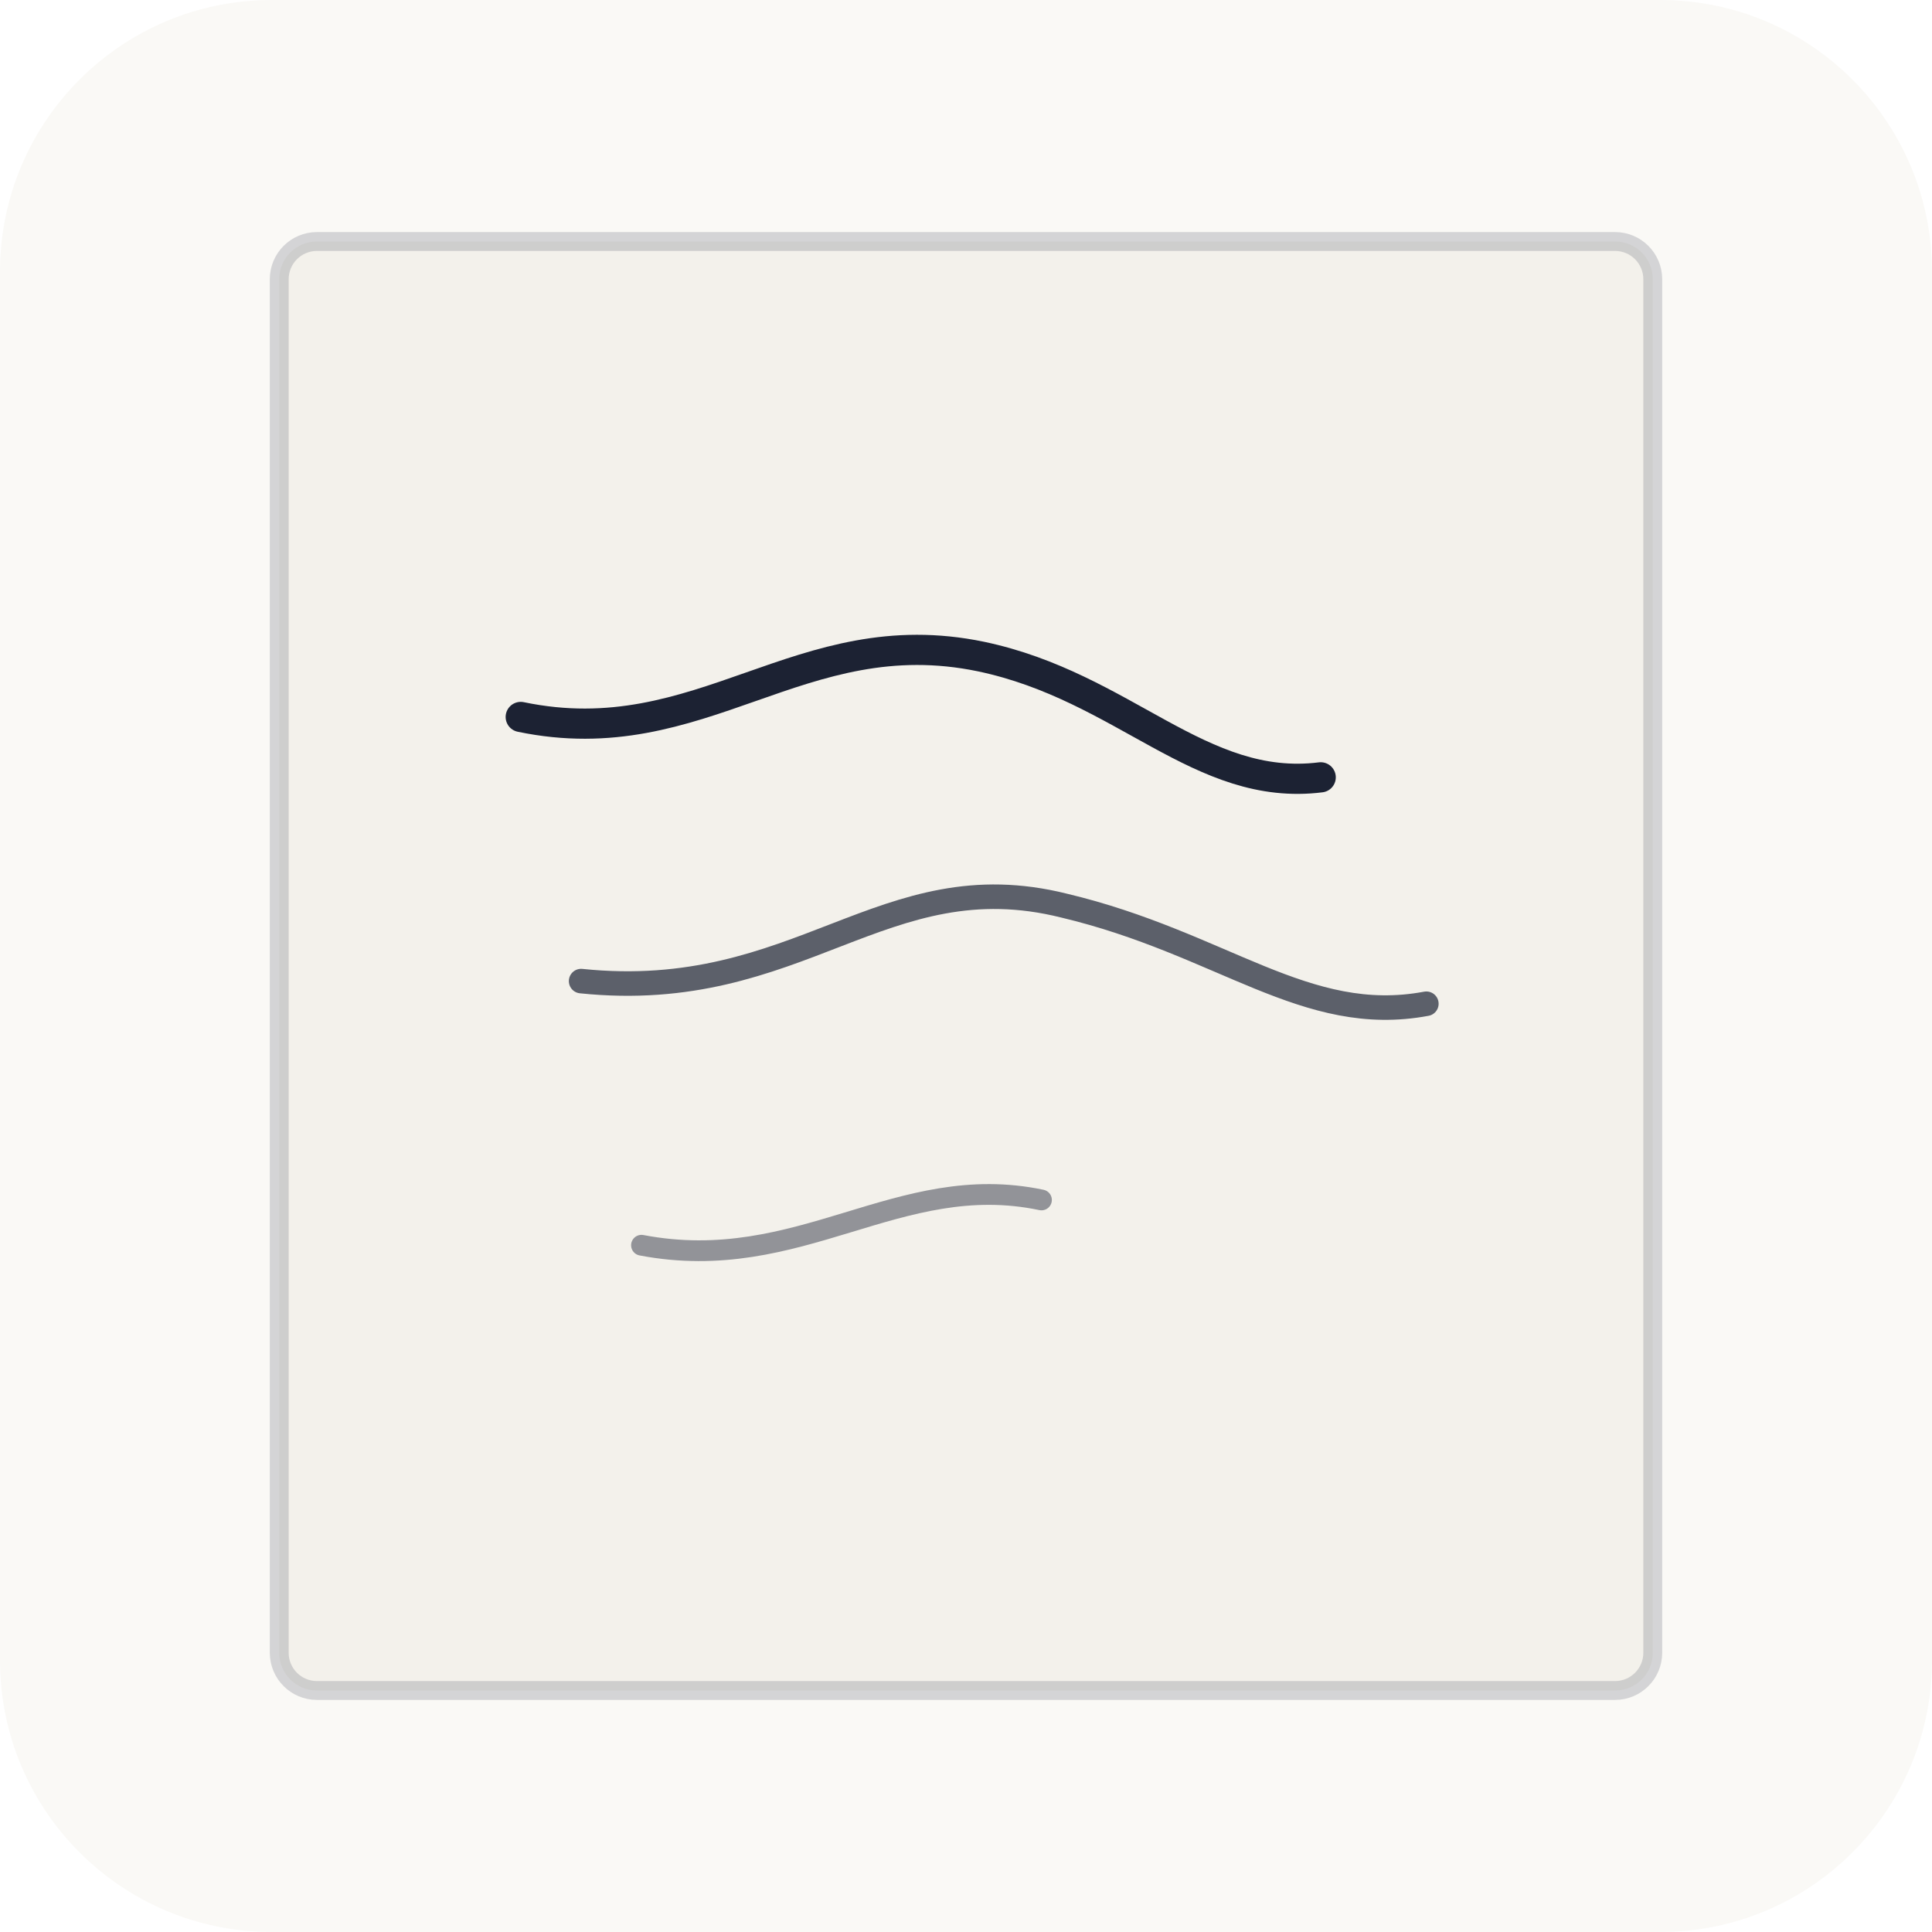
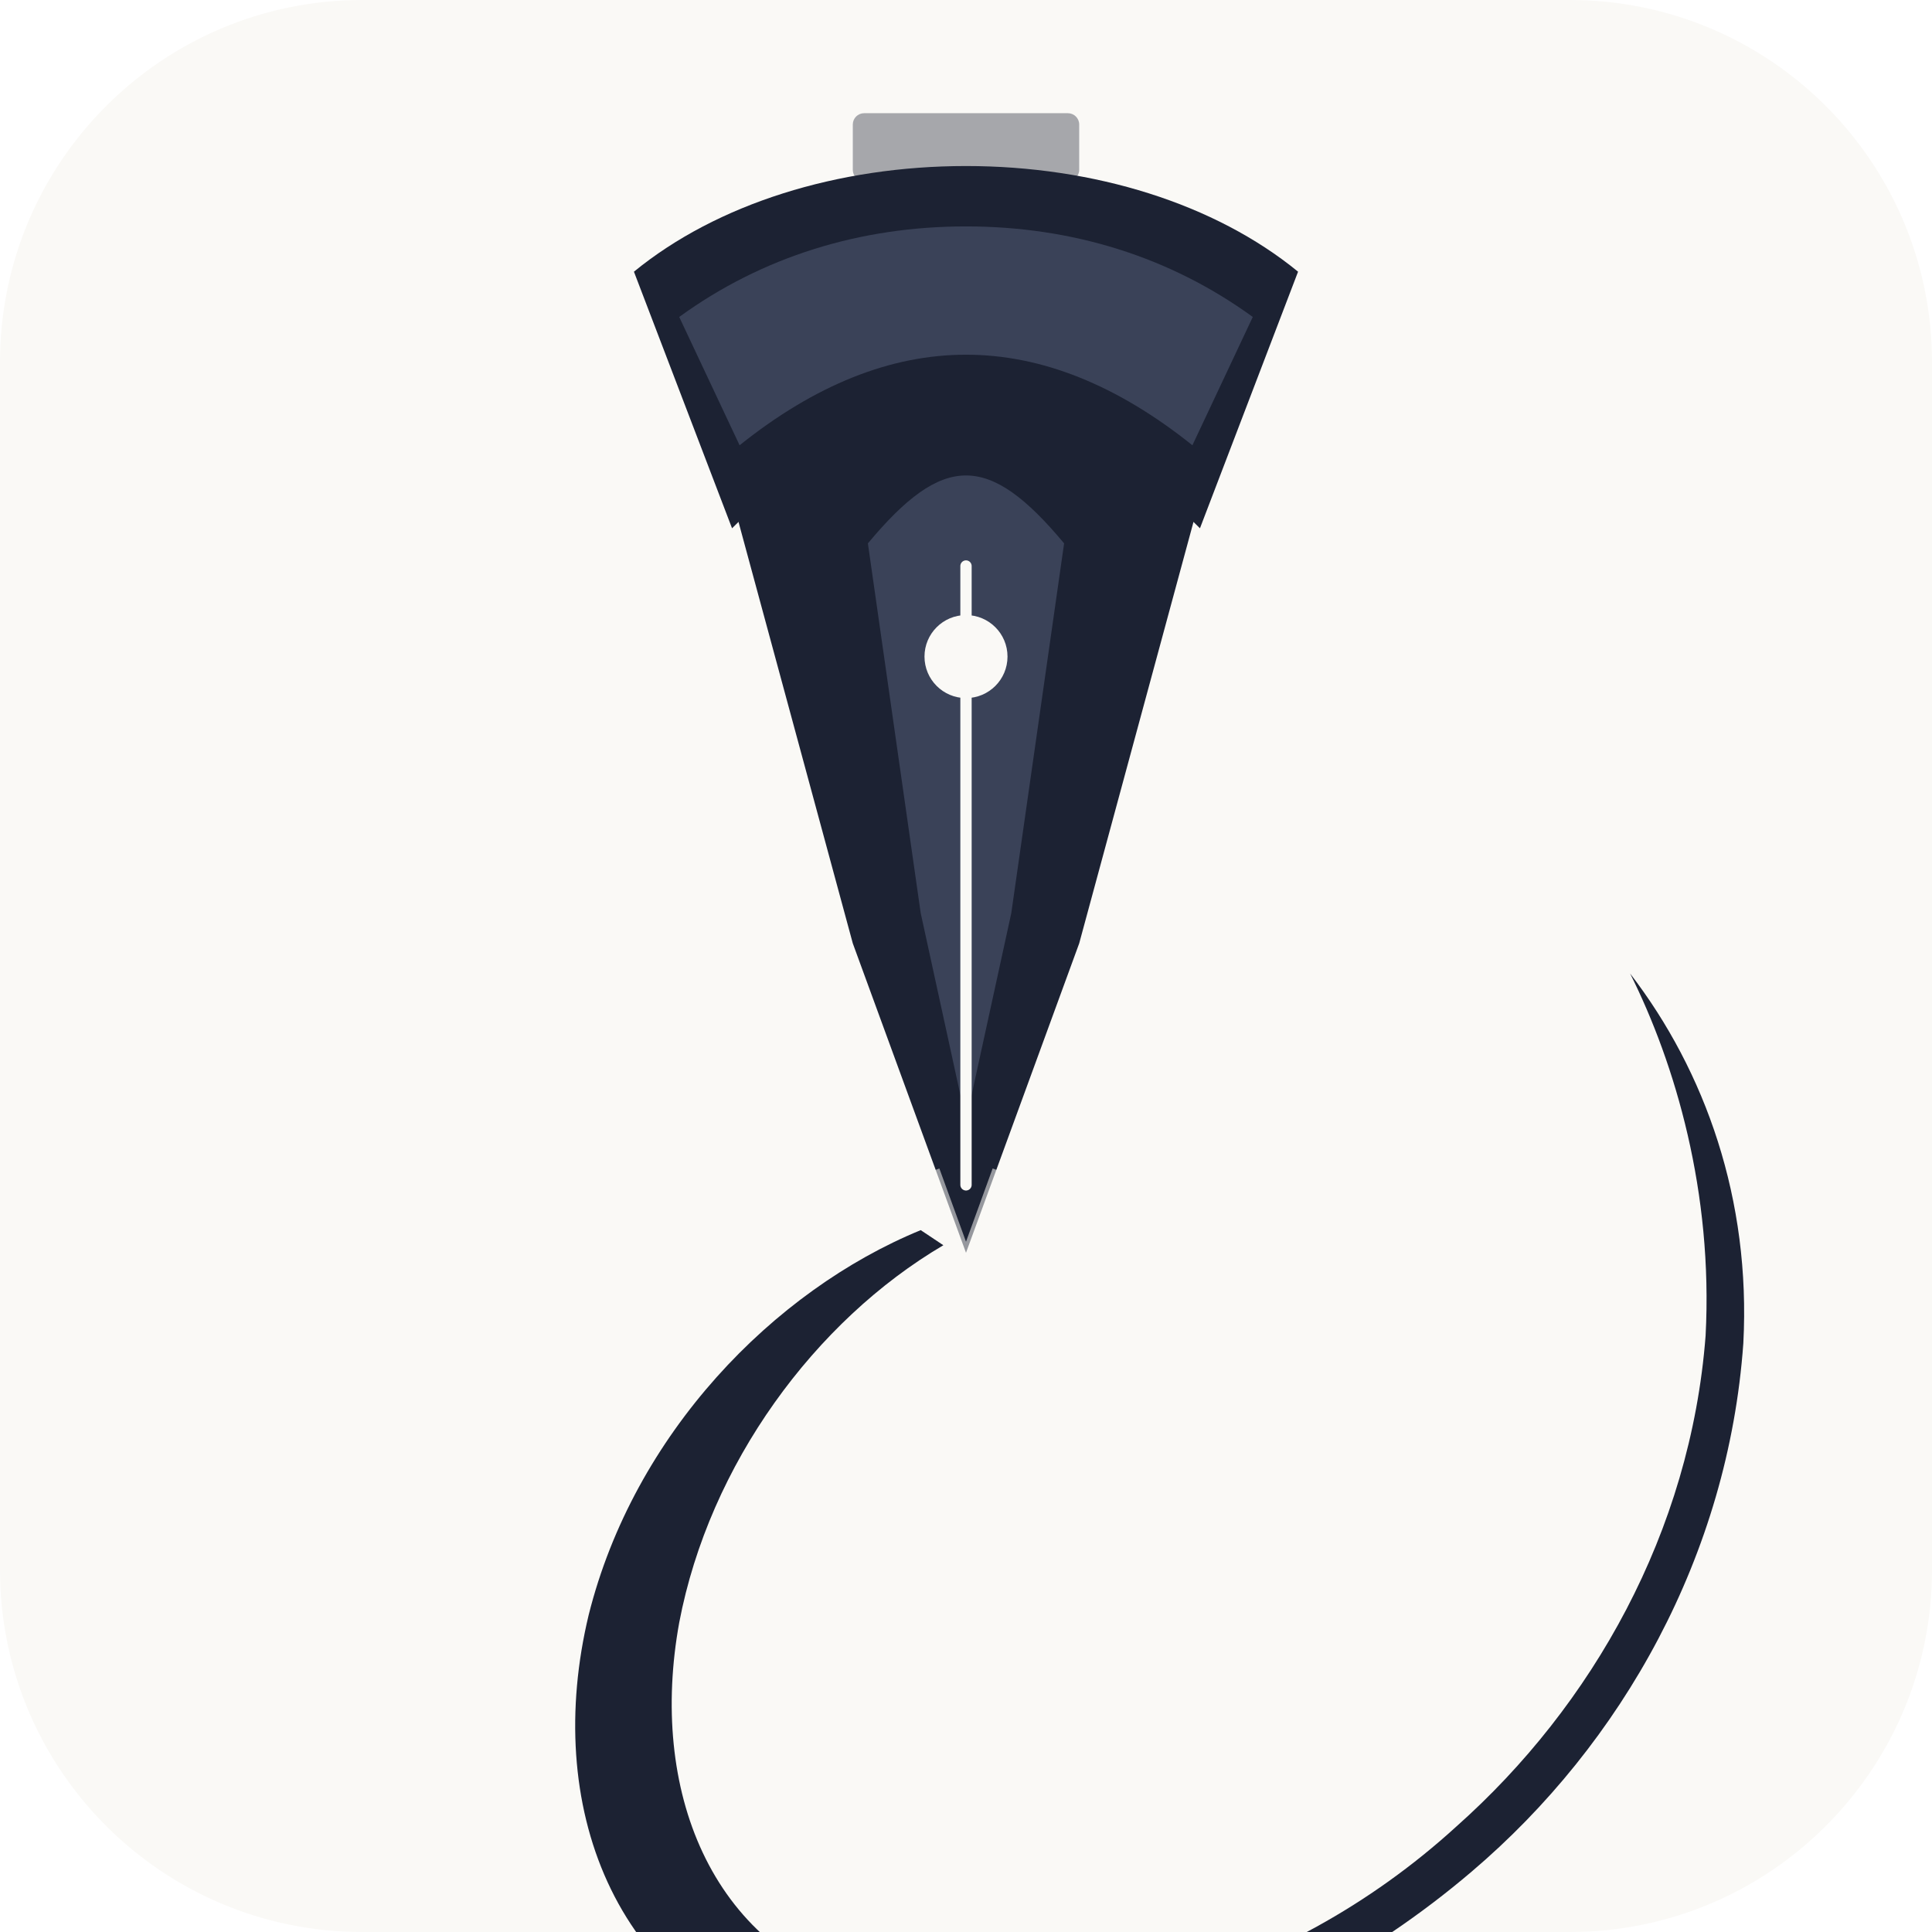
<svg xmlns="http://www.w3.org/2000/svg" viewBox="0 0 512 512" fill="none">
-   <rect width="512" height="512" rx="72" fill="#faf9f6" />
-   <rect x="74" y="64" width="364" height="384" rx="10" fill="#f3f1eb" stroke="#2a3145" stroke-opacity="0.18" stroke-width="5" />
-   <path d="M138 190c48 10 74-26 122-16 38 8 58 36 90 32" stroke="#1c2233" stroke-width="8" stroke-linecap="round" fill="none" />
-   <path d="M154 260c58 6 80-32 128-20 42 10 64 32 96 26" stroke="#1c2233" stroke-width="6.5" stroke-linecap="round" fill="none" opacity="0.7" />
-   <path d="M170 330c42 8 68-20 106-12" stroke="#1c2233" stroke-width="5.5" stroke-linecap="round" fill="none" opacity="0.45" />
+   <rect width="512" height="512" rx="96" fill="#faf9f6" />
+   <g transform="translate(0 -28)">
+     <rect x="226" y="58" width="60" height="18" rx="3" fill="#1c2233" opacity="0.38" />
+     <path d="M168 100          C 190 82, 222 72, 256 72          C 290 72, 322 82, 344 100          L 318 168          C 300 150, 280 140, 256 140          C 232 140, 212 150, 194 168          Z" fill="#1c2233" />
+     <path d="M180 112          C 202 96, 228 88, 256 88          C 284 88, 310 96, 332 112          L 316 146          C 296 130, 276 122, 256 122          C 236 122, 216 130, 196 146          Z" fill="#3a4258" />
+     <path d="M194 160          C 214 146, 234 138, 256 138          C 278 138, 298 146, 318 160          L 286 278          L 256 360          L 226 278          Z" fill="#1c2233" />
+     <path d="M230 172          C 240 160, 248 154, 256 154          C 264 154, 272 160, 282 172          L 268 270          L 256 325          L 244 270          Z" fill="#3a4258" />
+     <path d="M256 178 L256 342" stroke="#faf9f6" stroke-width="3" stroke-linecap="round" />
+     <circle cx="256" cy="202" r="11" fill="#faf9f6" />
+     <path d="M248 338 L256 360 L264 338" stroke="#faf9f6" stroke-width="2" stroke-linejoin="round" fill="none" opacity="0.55" />
+   </g>
+   <path fill="#1c2233" d="M 244 326        C 205 342, 168 380, 156 428        C 144 478, 162 528, 214 544        C 266 560, 336 542, 390 496        C 430 462, 458 412, 462 356        C 464 318, 452 284, 432 258        C 444 282, 454 316, 452 354        C 448 406, 422 452, 386 484        C 340 526, 278 542, 230 528        C 188 516, 172 474, 180 430        C 188 388, 216 350, 250 330        Z" />
</svg>
